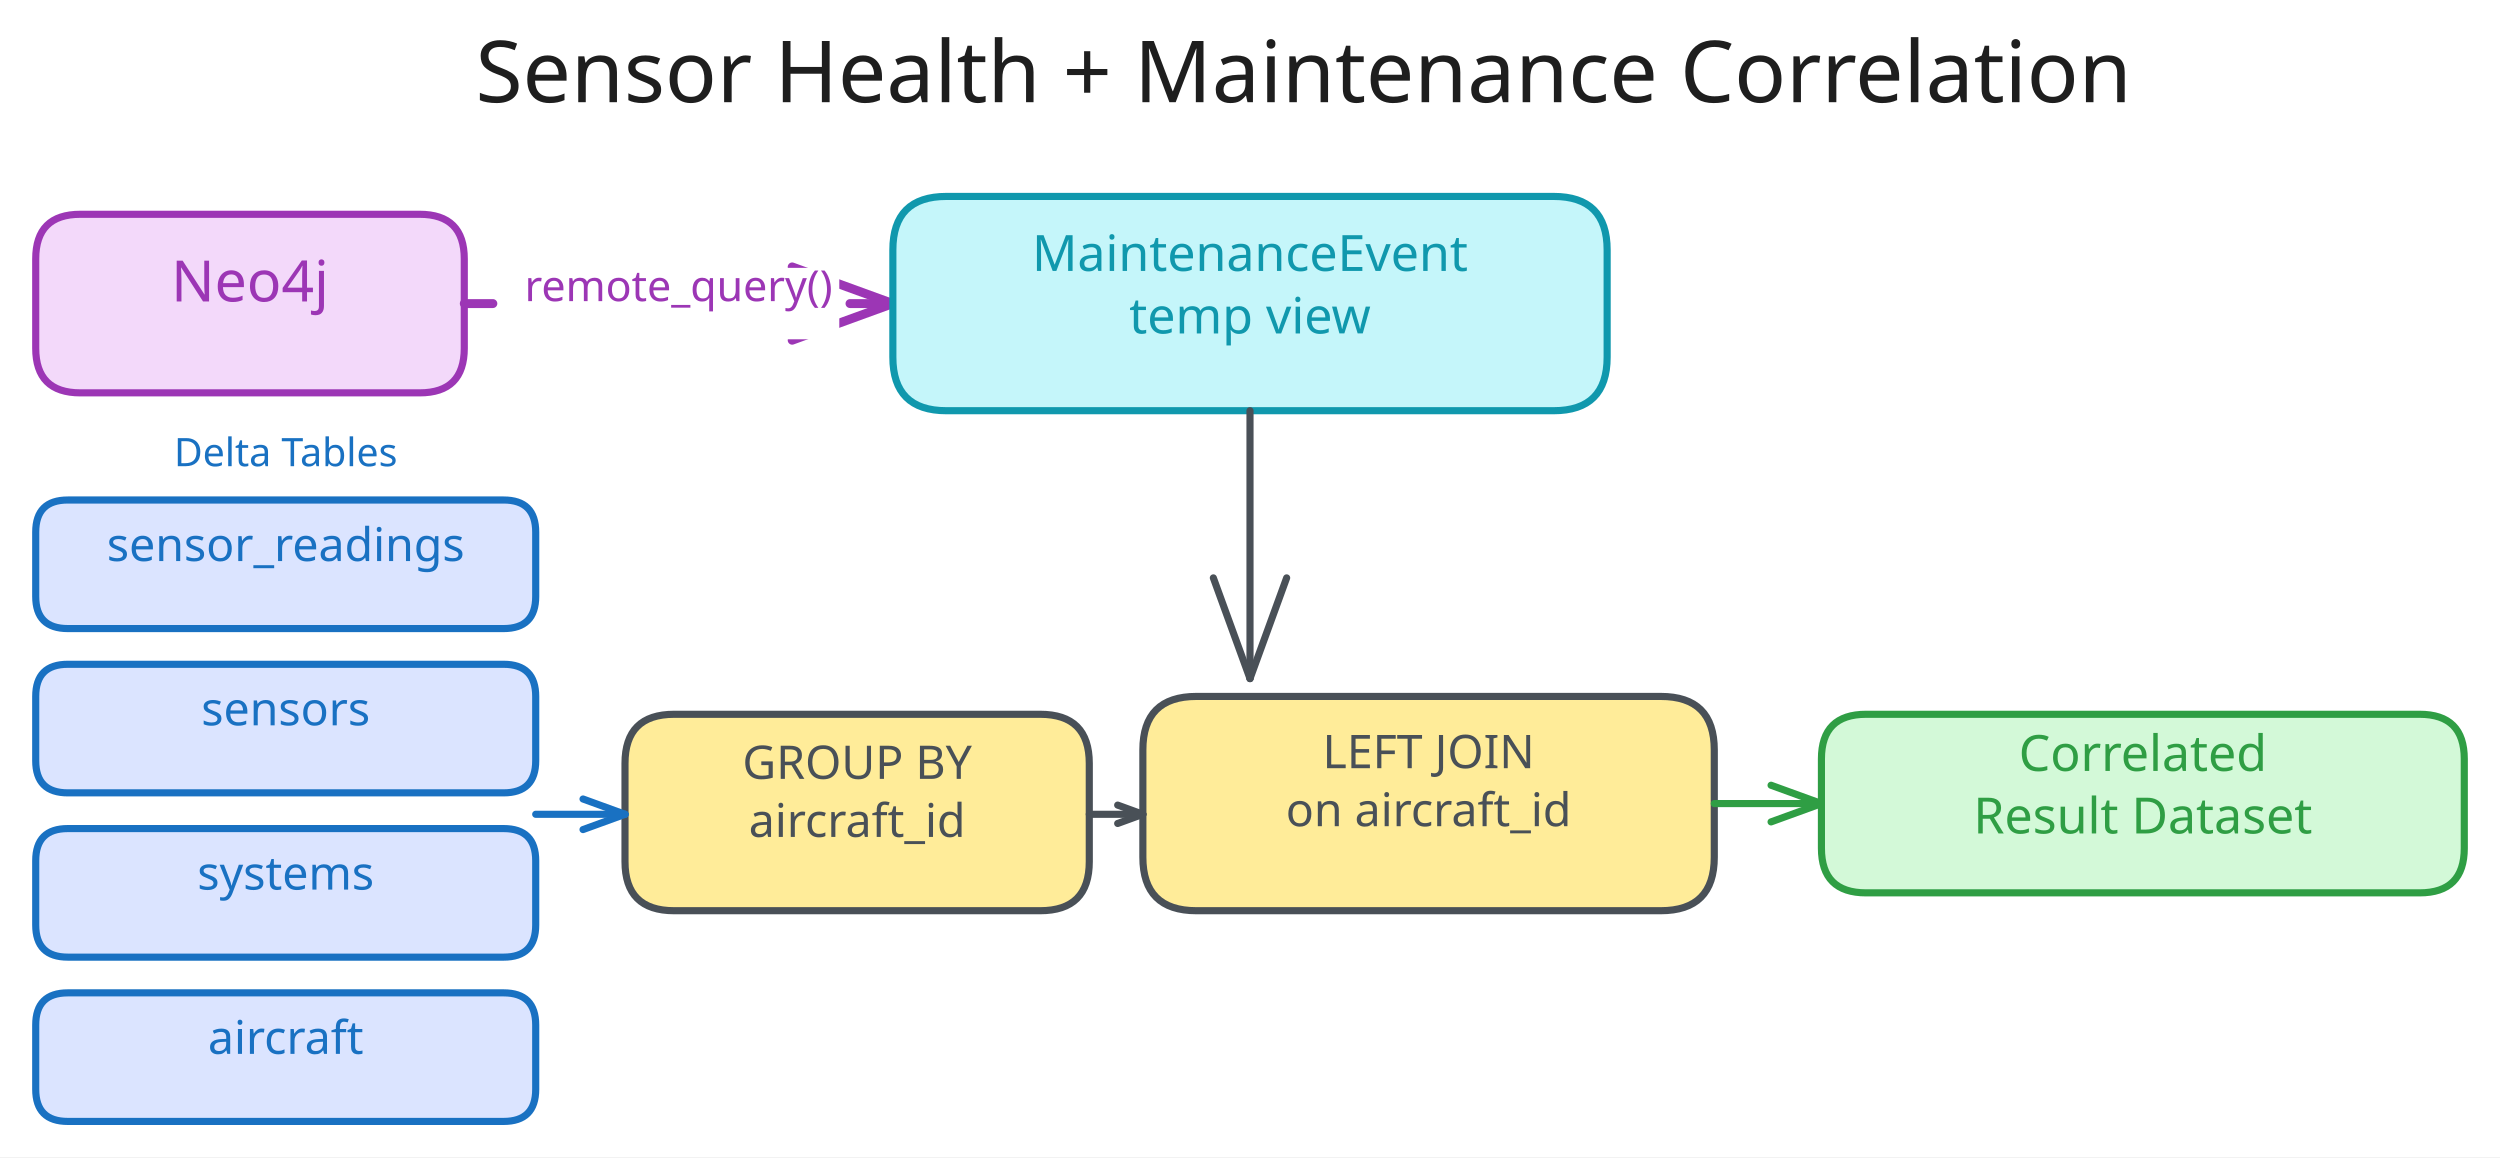
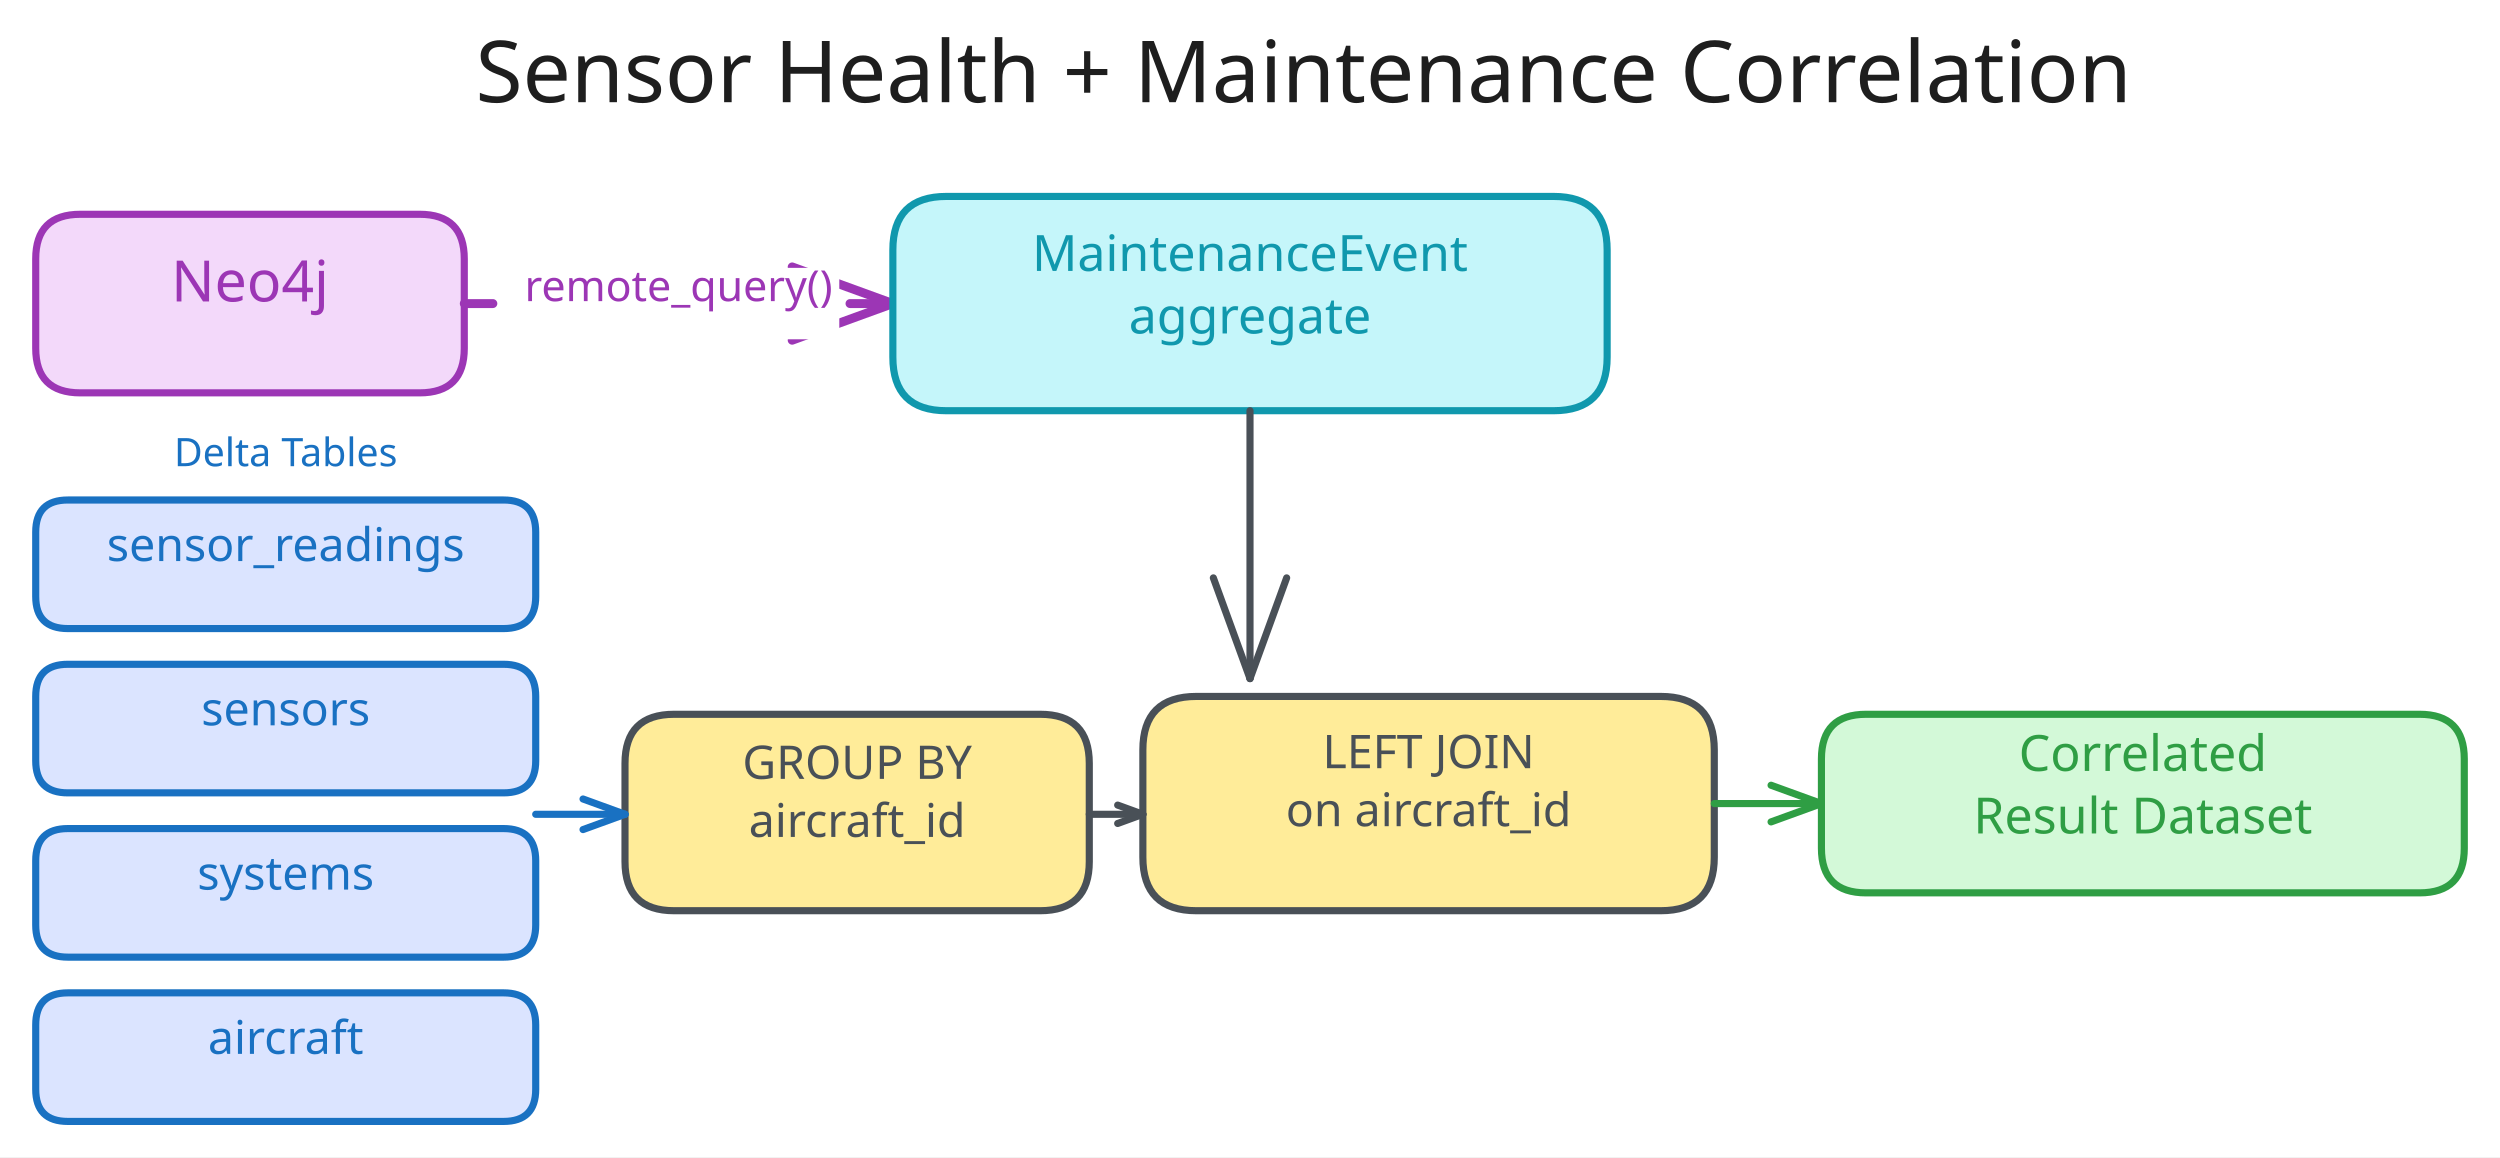
<svg xmlns="http://www.w3.org/2000/svg" version="1.1" viewBox="0 0 700 324" width="700" height="324">
  <defs>
    <style class="style-fonts">
      @font-face {
        font-family: "Virgil";
        src: url("https://unpkg.com/@excalidraw/excalidraw@undefined/dist/excalidraw-assets/Virgil.woff2");
      }
      @font-face {
        font-family: "Cascadia";
        src: url("https://unpkg.com/@excalidraw/excalidraw@undefined/dist/excalidraw-assets/Cascadia.woff2");
      }
      @font-face {
        font-family: "Assistant";
        src: url("https://unpkg.com/@excalidraw/excalidraw@undefined/dist/excalidraw-assets/Assistant-Regular.woff2");
      }
    </style>
  </defs>
  <rect x="0" y="0" width="700" height="324" fill="#ffffff" />
  <g transform="translate(140 10) rotate(0 225 15)">
    <text x="225" y="0" font-family="Segoe UI Emoji" font-size="24px" fill="#1e1e1e" text-anchor="middle" style="white-space: pre;" direction="ltr" dominant-baseline="text-before-edge">Sensor Health + Maintenance Correlation</text>
  </g>
  <g stroke-linecap="round" transform="translate(10 60) rotate(0 60 25)">
    <path d="M12.5 0 C39.91 0, 67.31 0, 107.5 0 C115.83 0, 120 4.17, 120 12.5 C120 18.41, 120 24.32, 120 37.5 C120 45.83, 115.83 50, 107.5 50 C81.98 50, 56.46 50, 12.5 50 C4.17 50, 0 45.83, 0 37.5 C0 28.95, 0 20.39, 0 12.5 C0 4.17, 4.17 0, 12.5 0" stroke="none" stroke-width="0" fill="#f3d9fa" />
    <path d="M12.5 0 C36.21 0, 59.92 0, 107.5 0 M12.5 0 C43.43 0, 74.36 0, 107.5 0 M107.5 0 C115.83 0, 120 4.17, 120 12.5 M107.5 0 C115.83 0, 120 4.17, 120 12.5 M120 12.5 C120 19.14, 120 25.78, 120 37.5 M120 12.5 C120 22.05, 120 31.61, 120 37.5 M120 37.5 C120 45.83, 115.83 50, 107.5 50 M120 37.5 C120 45.83, 115.83 50, 107.5 50 M107.5 50 C81 50, 54.49 50, 12.5 50 M107.5 50 C82.35 50, 57.21 50, 12.5 50 M12.5 50 C4.17 50, 0 45.83, 0 37.5 M12.5 50 C4.17 50, 0 45.83, 0 37.5 M0 37.5 C0 29.87, 0 22.23, 0 12.5 M0 37.5 C0 32.01, 0 26.52, 0 12.5 M0 12.5 C0 4.17, 4.17 0, 12.5 0 M0 12.5 C0 4.17, 4.17 0, 12.5 0" stroke="#9c36b5" stroke-width="2" fill="none" />
  </g>
  <g transform="translate(20 72) rotate(0 50 13)">
    <text x="50" y="0" font-family="Segoe UI Emoji" font-size="16px" fill="#9c36b5" text-anchor="middle" style="white-space: pre;" direction="ltr" dominant-baseline="text-before-edge">Neo4j</text>
  </g>
  <g mask="url(#mask-arrow_neo4j_to_spark)" stroke-linecap="round">
    <g transform="translate(130 85) rotate(0 60 0)">
      <path d="M0 0 C20 0, 100 0, 120 0" stroke="#9c36b5" stroke-width="2.5" fill="none" stroke-dasharray="8 10" />
    </g>
    <g transform="translate(130 85) rotate(0 60 0)">
      <path d="M91.81 10.26 C98.84 7.7, 105.88 5.14, 120 0" stroke="#9c36b5" stroke-width="2.5" fill="none" />
    </g>
    <g transform="translate(130 85) rotate(0 60 0)">
      <path d="M91.81 -10.26 C98.84 -7.7, 105.88 -5.14, 120 0" stroke="#9c36b5" stroke-width="2.5" fill="none" />
    </g>
  </g>
  <mask id="mask-arrow_neo4j_to_spark">
    <rect x="0" y="0" fill="#fff" width="350" height="185" />
    <rect x="145" y="75" fill="#000" width="90" height="20" opacity="1" />
  </mask>
  <g transform="translate(145 75) rotate(0 45 10)">
    <text x="45" y="0" font-family="Segoe UI Emoji" font-size="12px" fill="#9c36b5" text-anchor="middle" style="white-space: pre;" direction="ltr" dominant-baseline="text-before-edge">remote_query()</text>
  </g>
  <g stroke-linecap="round" transform="translate(250 55) rotate(0 100 30)">
    <path d="M15 0 C77.63 0, 140.26 0, 185 0 C195 0, 200 5, 200 15 C200 25.14, 200 35.27, 200 45 C200 55, 195 60, 185 60 C149.25 60, 113.49 60, 15 60 C5 60, 0 55, 0 45 C0 35.55, 0 26.1, 0 15 C0 5, 5 0, 15 0" stroke="none" stroke-width="0" fill="#c5f6fa" />
    <path d="M15 0 C57.43 0, 99.86 0, 185 0 M15 0 C51.31 0, 87.61 0, 185 0 M185 0 C195 0, 200 5, 200 15 M185 0 C195 0, 200 5, 200 15 M200 15 C200 25.07, 200 35.14, 200 45 M200 15 C200 25.21, 200 35.41, 200 45 M200 45 C200 55, 195 60, 185 60 M200 45 C200 55, 195 60, 185 60 M185 60 C126.91 60, 68.83 60, 15 60 M185 60 C129.25 60, 73.49 60, 15 60 M15 60 C5 60, 0 55, 0 45 M15 60 C5 60, 0 55, 0 45 M0 45 C0 37.42, 0 29.84, 0 15 M0 45 C0 35.24, 0 25.48, 0 15 M0 15 C0 5, 5 0, 15 0 M0 15 C0 5, 5 0, 15 0" stroke="#1098ad" stroke-width="2" fill="none" />
  </g>
  <g transform="translate(260 65) rotate(0 90 20)">
    <text x="90" y="0" font-family="Segoe UI Emoji" font-size="14px" fill="#1098ad" text-anchor="middle" style="white-space: pre;" direction="ltr" dominant-baseline="text-before-edge">MaintenanceEvent</text>
-     <text x="90" y="17.5" font-family="Segoe UI Emoji" font-size="14px" fill="#1098ad" text-anchor="middle" style="white-space: pre;" direction="ltr" dominant-baseline="text-before-edge">temp view</text>
+     <text x="90" y="17.5" font-family="Segoe UI Emoji" font-size="14px" fill="#1098ad" text-anchor="middle" style="white-space: pre;" direction="ltr" dominant-baseline="text-before-edge">aggregate</text>
  </g>
  <g stroke-linecap="round">
    <g transform="translate(350 115) rotate(0 0 37.5)">
      <path d="M0 0 C0 12.5, 0 62.5, 0 75 M0 0 C0 12.5, 0 62.5, 0 75" stroke="#495057" stroke-width="2" fill="none" />
    </g>
    <g transform="translate(350 115) rotate(0 0 37.5)">
      <path d="M-10.26 46.81 C-7.7 53.85, -5.14 60.88, 0 75 M-10.26 46.81 C-6.59 56.89, -2.92 66.97, 0 75" stroke="#495057" stroke-width="2" fill="none" />
    </g>
    <g transform="translate(350 115) rotate(0 0 37.5)">
      <path d="M10.26 46.81 C7.7 53.85, 5.14 60.88, 0 75 M10.26 46.81 C6.59 56.89, 2.92 66.97, 0 75" stroke="#495057" stroke-width="2" fill="none" />
    </g>
  </g>
  <mask />
  <g stroke-linecap="round" transform="translate(10 140) rotate(0 70 18)">
    <path d="M9 0 C36.86 0, 64.72 0, 131 0 C137 0, 140 3, 140 9 C140 14.65, 140 20.3, 140 27 C140 33, 137 36, 131 36 C104.58 36, 78.15 36, 9 36 C3 36, 0 33, 0 27 C0 22.59, 0 18.19, 0 9 C0 3, 3 0, 9 0" stroke="none" stroke-width="0" fill="#dbe4ff" />
    <path d="M9 0 C39.45 0, 69.9 0, 131 0 M9 0 C37 0, 65.01 0, 131 0 M131 0 C137 0, 140 3, 140 9 M131 0 C137 0, 140 3, 140 9 M140 9 C140 15.99, 140 22.97, 140 27 M140 9 C140 14.56, 140 20.12, 140 27 M140 27 C140 33, 137 36, 131 36 M140 27 C140 33, 137 36, 131 36 M131 36 C83.58 36, 36.16 36, 9 36 M131 36 C85.2 36, 39.39 36, 9 36 M9 36 C3 36, 0 33, 0 27 M9 36 C3 36, 0 33, 0 27 M0 27 C0 21.37, 0 15.73, 0 9 M0 27 C0 20.62, 0 14.23, 0 9 M0 9 C0 3, 3 0, 9 0 M0 9 C0 3, 3 0, 9 0" stroke="#1971c2" stroke-width="2" fill="none" />
  </g>
  <g transform="translate(20 147) rotate(0 60 11)">
    <text x="60" y="0" font-family="Segoe UI Emoji" font-size="13px" fill="#1971c2" text-anchor="middle" style="white-space: pre;" direction="ltr" dominant-baseline="text-before-edge">sensor_readings</text>
  </g>
  <g stroke-linecap="round" transform="translate(10 186) rotate(0 70 18)">
    <path d="M9 0 C41.74 0, 74.48 0, 131 0 C137 0, 140 3, 140 9 C140 15.56, 140 22.13, 140 27 C140 33, 137 36, 131 36 C95.93 36, 60.87 36, 9 36 C3 36, 0 33, 0 27 C0 21.04, 0 15.07, 0 9 C0 3, 3 0, 9 0" stroke="none" stroke-width="0" fill="#dbe4ff" />
    <path d="M9 0 C39.45 0, 69.9 0, 131 0 M9 0 C54.57 0, 100.14 0, 131 0 M131 0 C137 0, 140 3, 140 9 M131 0 C137 0, 140 3, 140 9 M140 9 C140 13.02, 140 17.03, 140 27 M140 9 C140 14.18, 140 19.36, 140 27 M140 27 C140 33, 137 36, 131 36 M140 27 C140 33, 137 36, 131 36 M131 36 C104.15 36, 77.31 36, 9 36 M131 36 C105.74 36, 80.47 36, 9 36 M9 36 C3 36, 0 33, 0 27 M9 36 C3 36, 0 33, 0 27 M0 27 C0 21.84, 0 16.68, 0 9 M0 27 C0 21.47, 0 15.93, 0 9 M0 9 C0 3, 3 0, 9 0 M0 9 C0 3, 3 0, 9 0" stroke="#1971c2" stroke-width="2" fill="none" />
  </g>
  <g transform="translate(20 193) rotate(0 60 11)">
    <text x="60" y="0" font-family="Segoe UI Emoji" font-size="13px" fill="#1971c2" text-anchor="middle" style="white-space: pre;" direction="ltr" dominant-baseline="text-before-edge">sensors</text>
  </g>
  <g stroke-linecap="round" transform="translate(10 232) rotate(0 70 18)">
    <path d="M9 0 C46.61 0, 84.23 0, 131 0 C137 0, 140 3, 140 9 C140 12.88, 140 16.75, 140 27 C140 33, 137 36, 131 36 C87.29 36, 43.58 36, 9 36 C3 36, 0 33, 0 27 C0 23.08, 0 19.16, 0 9 C0 3, 3 0, 9 0" stroke="none" stroke-width="0" fill="#dbe4ff" />
    <path d="M9 0 C39.45 0, 69.91 0, 131 0 M9 0 C47.74 0, 86.47 0, 131 0 M131 0 C137 0, 140 3, 140 9 M131 0 C137 0, 140 3, 140 9 M140 9 C140 13.65, 140 18.29, 140 27 M140 9 C140 13.8, 140 18.61, 140 27 M140 27 C140 33, 137 36, 131 36 M140 27 C140 33, 137 36, 131 36 M131 36 C100.33 36, 69.66 36, 9 36 M131 36 C101.88 36, 72.75 36, 9 36 M9 36 C3 36, 0 33, 0 27 M9 36 C3 36, 0 33, 0 27 M0 27 C0 22.31, 0 17.63, 0 9 M0 27 C0 22.32, 0 17.63, 0 9 M0 9 C0 3, 3 0, 9 0 M0 9 C0 3, 3 0, 9 0" stroke="#1971c2" stroke-width="2" fill="none" />
  </g>
  <g transform="translate(20 239) rotate(0 60 11)">
    <text x="60" y="0" font-family="Segoe UI Emoji" font-size="13px" fill="#1971c2" text-anchor="middle" style="white-space: pre;" direction="ltr" dominant-baseline="text-before-edge">systems</text>
  </g>
  <g stroke-linecap="round" transform="translate(10 278) rotate(0 70 18)">
    <path d="M9 0 C51.49 0, 93.98 0, 131 0 C137 0, 140 3, 140 9 C140 13.79, 140 18.58, 140 27 C140 33, 137 36, 131 36 C103.05 36, 75.1 36, 9 36 C3 36, 0 33, 0 27 C0 21.52, 0 16.05, 0 9 C0 3, 3 0, 9 0" stroke="none" stroke-width="0" fill="#dbe4ff" />
    <path d="M9 0 C39.45 0, 69.91 0, 131 0 M9 0 C40.9 0, 72.81 0, 131 0 M131 0 C137 0, 140 3, 140 9 M131 0 C137 0, 140 3, 140 9 M140 9 C140 14.28, 140 19.55, 140 27 M140 9 C140 13.43, 140 17.85, 140 27 M140 27 C140 33, 137 36, 131 36 M140 27 C140 33, 137 36, 131 36 M131 36 C96.51 36, 62.01 36, 9 36 M131 36 C98.02 36, 65.03 36, 9 36 M9 36 C3 36, 0 33, 0 27 M9 36 C3 36, 0 33, 0 27 M0 27 C0 22.79, 0 18.58, 0 9 M0 27 C0 23.16, 0 19.33, 0 9 M0 9 C0 3, 3 0, 9 0 M0 9 C0 3, 3 0, 9 0" stroke="#1971c2" stroke-width="2" fill="none" />
  </g>
  <g transform="translate(20 285) rotate(0 60 11)">
    <text x="60" y="0" font-family="Segoe UI Emoji" font-size="13px" fill="#1971c2" text-anchor="middle" style="white-space: pre;" direction="ltr" dominant-baseline="text-before-edge">aircraft</text>
  </g>
  <g transform="translate(25 122) rotate(0 55 8)">
    <text x="55" y="0" font-family="Segoe UI Emoji" font-size="11px" fill="#1971c2" text-anchor="middle" style="white-space: pre;" direction="ltr" dominant-baseline="text-before-edge">Delta Tables</text>
  </g>
  <g stroke-linecap="round" transform="translate(175 200) rotate(0 65 27.5)">
    <path d="M13.75 0 C53.55 0, 93.34 0, 116.25 0 C125.42 0, 130 4.58, 130 13.75 C130 22.46, 130 31.18, 130 41.25 C130 50.42, 125.42 55, 116.25 55 C85.5 55, 54.76 55, 13.75 55 C4.58 55, 0 50.42, 0 41.25 C0 30.51, 0 19.76, 0 13.75 C0 4.58, 4.58 0, 13.75 0" stroke="none" stroke-width="0" fill="#ffec99" />
    <path d="M13.75 0 C39.34 0, 64.93 0, 116.25 0 M13.75 0 C34.81 0, 55.88 0, 116.25 0 M116.25 0 C125.42 0, 130 4.58, 130 13.75 M116.25 0 C125.42 0, 130 4.58, 130 13.75 M130 13.75 C130 22.77, 130 31.8, 130 41.25 M130 13.75 C130 19.94, 130 26.12, 130 41.25 M130 41.25 C130 50.42, 125.42 55, 116.25 55 M130 41.25 C130 50.42, 125.42 55, 116.25 55 M116.25 55 C84.06 55, 51.86 55, 13.75 55 M116.25 55 C85.3 55, 54.34 55, 13.75 55 M13.75 55 C4.58 55, 0 50.42, 0 41.25 M13.75 55 C4.58 55, 0 50.42, 0 41.25 M0 41.25 C0 35.54, 0 29.84, 0 13.75 M0 41.25 C0 31.19, 0 21.12, 0 13.75 M0 13.75 C0 4.58, 4.58 0, 13.75 0 M0 13.75 C0 4.58, 4.58 0, 13.75 0" stroke="#495057" stroke-width="2" fill="none" />
  </g>
  <g transform="translate(185 208) rotate(0 55 20)">
    <text x="55" y="0" font-family="Segoe UI Emoji" font-size="13px" fill="#495057" text-anchor="middle" style="white-space: pre;" direction="ltr" dominant-baseline="text-before-edge">GROUP BY</text>
    <text x="55" y="16.25" font-family="Segoe UI Emoji" font-size="13px" fill="#495057" text-anchor="middle" style="white-space: pre;" direction="ltr" dominant-baseline="text-before-edge">aircraft_id</text>
  </g>
  <g stroke-linecap="round">
    <g transform="translate(150 228) rotate(0 12.5 0)">
      <path d="M0 0 C4.17 0, 20.83 0, 25 0 M0 0 C4.17 0, 20.83 0, 25 0" stroke="#1971c2" stroke-width="2" fill="none" />
    </g>
    <g transform="translate(150 228) rotate(0 12.5 0)">
      <path d="M13.25 4.28 C16.19 3.21, 19.12 2.14, 25 0 M13.25 4.28 C17.36 2.78, 21.46 1.29, 25 0" stroke="#1971c2" stroke-width="2" fill="none" />
    </g>
    <g transform="translate(150 228) rotate(0 12.5 0)">
      <path d="M13.25 -4.28 C16.19 -3.21, 19.12 -2.14, 25 0 M13.25 -4.28 C17.36 -2.78, 21.46 -1.29, 25 0" stroke="#1971c2" stroke-width="2" fill="none" />
    </g>
  </g>
  <mask />
  <g stroke-linecap="round" transform="translate(320 195) rotate(0 80 30)">
    <path d="M15 0 C47.27 0, 79.53 0, 145 0 C155 0, 160 5, 160 15 C160 23.79, 160 32.57, 160 45 C160 55, 155 60, 145 60 C105.19 60, 65.38 60, 15 60 C5 60, 0 55, 0 45 C0 35.39, 0 25.77, 0 15 C0 5, 5 0, 15 0" stroke="none" stroke-width="0" fill="#ffec99" />
    <path d="M15 0 C47.45 0, 79.91 0, 145 0 M15 0 C43.79 0, 72.58 0, 145 0 M145 0 C155 0, 160 5, 160 15 M145 0 C155 0, 160 5, 160 15 M160 15 C160 26.42, 160 37.84, 160 45 M160 15 C160 26.81, 160 38.61, 160 45 M160 45 C160 55, 155 60, 145 60 M160 45 C160 55, 155 60, 145 60 M145 60 C98.06 60, 51.11 60, 15 60 M145 60 C99.57 60, 54.14 60, 15 60 M15 60 C5 60, 0 55, 0 45 M15 60 C5 60, 0 55, 0 45 M0 45 C0 36.96, 0 28.92, 0 15 M0 45 C0 33.14, 0 21.29, 0 15 M0 15 C0 5, 5 0, 15 0 M0 15 C0 5, 5 0, 15 0" stroke="#495057" stroke-width="2" fill="none" />
  </g>
  <g transform="translate(330 205) rotate(0 70 20)">
    <text x="70" y="0" font-family="Segoe UI Emoji" font-size="13px" fill="#495057" text-anchor="middle" style="white-space: pre;" direction="ltr" dominant-baseline="text-before-edge">LEFT JOIN</text>
    <text x="70" y="16.25" font-family="Segoe UI Emoji" font-size="13px" fill="#495057" text-anchor="middle" style="white-space: pre;" direction="ltr" dominant-baseline="text-before-edge">on aircraft_id</text>
  </g>
  <g stroke-linecap="round">
    <g transform="translate(305 228) rotate(0 7.5 0)">
      <path d="M0 0 C2.5 0, 12.5 0, 15 0 M0 0 C2.5 0, 12.5 0, 15 0" stroke="#495057" stroke-width="2" fill="none" />
    </g>
    <g transform="translate(305 228) rotate(0 7.5 0)">
      <path d="M7.95 2.57 C9.71 1.92, 11.47 1.28, 15 0 M7.95 2.57 C10.53 1.63, 13.1 0.69, 15 0" stroke="#495057" stroke-width="2" fill="none" />
    </g>
    <g transform="translate(305 228) rotate(0 7.5 0)">
      <path d="M7.95 -2.57 C9.71 -1.92, 11.47 -1.28, 15 0 M7.95 -2.57 C10.53 -1.63, 13.1 -0.69, 15 0" stroke="#495057" stroke-width="2" fill="none" />
    </g>
  </g>
  <mask />
  <g stroke-linecap="round" transform="translate(510 200) rotate(0 90 25)">
    <path d="M12.5 0 C60.26 0, 108.03 0, 167.5 0 C175.83 0, 180 4.17, 180 12.5 C180 19.22, 180 25.95, 180 37.5 C180 45.83, 175.83 50, 167.5 50 C119.06 50, 70.63 50, 12.5 50 C4.17 50, 0 45.83, 0 37.5 C0 31.25, 0 24.99, 0 12.5 C0 4.17, 4.17 0, 12.5 0" stroke="none" stroke-width="0" fill="#d3f9d8" />
    <path d="M12.5 0 C51.2 0, 89.9 0, 167.5 0 M12.5 0 C49.31 0, 86.11 0, 167.5 0 M167.5 0 C175.83 0, 180 4.17, 180 12.5 M167.5 0 C175.83 0, 180 4.17, 180 12.5 M180 12.5 C180 18.33, 180 24.16, 180 37.5 M180 12.5 C180 21.55, 180 30.61, 180 37.5 M180 37.5 C180 45.83, 175.83 50, 167.5 50 M180 37.5 C180 45.83, 175.83 50, 167.5 50 M167.5 50 C135.24 50, 102.98 50, 12.5 50 M167.5 50 C105.98 50, 44.46 50, 12.5 50 M12.5 50 C4.17 50, 0 45.83, 0 37.5 M12.5 50 C4.17 50, 0 45.83, 0 37.5 M0 37.5 C0 29.29, 0 21.08, 0 12.5 M0 37.5 C0 31.89, 0 26.28, 0 12.5 M0 12.5 C0 4.17, 4.17 0, 12.5 0 M0 12.5 C0 4.17, 4.17 0, 12.5 0" stroke="#2f9e44" stroke-width="2" fill="none" />
  </g>
  <g transform="translate(520 205) rotate(0 80 20)">
    <text x="80" y="0" font-family="Segoe UI Emoji" font-size="14px" fill="#2f9e44" text-anchor="middle" style="white-space: pre;" direction="ltr" dominant-baseline="text-before-edge">Correlated</text>
    <text x="80" y="17.5" font-family="Segoe UI Emoji" font-size="14px" fill="#2f9e44" text-anchor="middle" style="white-space: pre;" direction="ltr" dominant-baseline="text-before-edge">Result Dataset</text>
  </g>
  <g stroke-linecap="round">
    <g transform="translate(480 225) rotate(0 15 0)">
      <path d="M0 0 C5 0, 25 0, 30 0 M0 0 C5 0, 25 0, 30 0" stroke="#2f9e44" stroke-width="2" fill="none" />
    </g>
    <g transform="translate(480 225) rotate(0 15 0)">
      <path d="M15.9 5.13 C19.42 3.85, 22.94 2.57, 30 0 M15.9 5.13 C21.28 3.17, 26.66 1.22, 30 0" stroke="#2f9e44" stroke-width="2" fill="none" />
    </g>
    <g transform="translate(480 225) rotate(0 15 0)">
      <path d="M15.9 -5.13 C19.42 -3.85, 22.94 -2.57, 30 0 M15.9 -5.13 C21.28 -3.17, 26.66 -1.22, 30 0" stroke="#2f9e44" stroke-width="2" fill="none" />
    </g>
  </g>
  <mask />
</svg>
